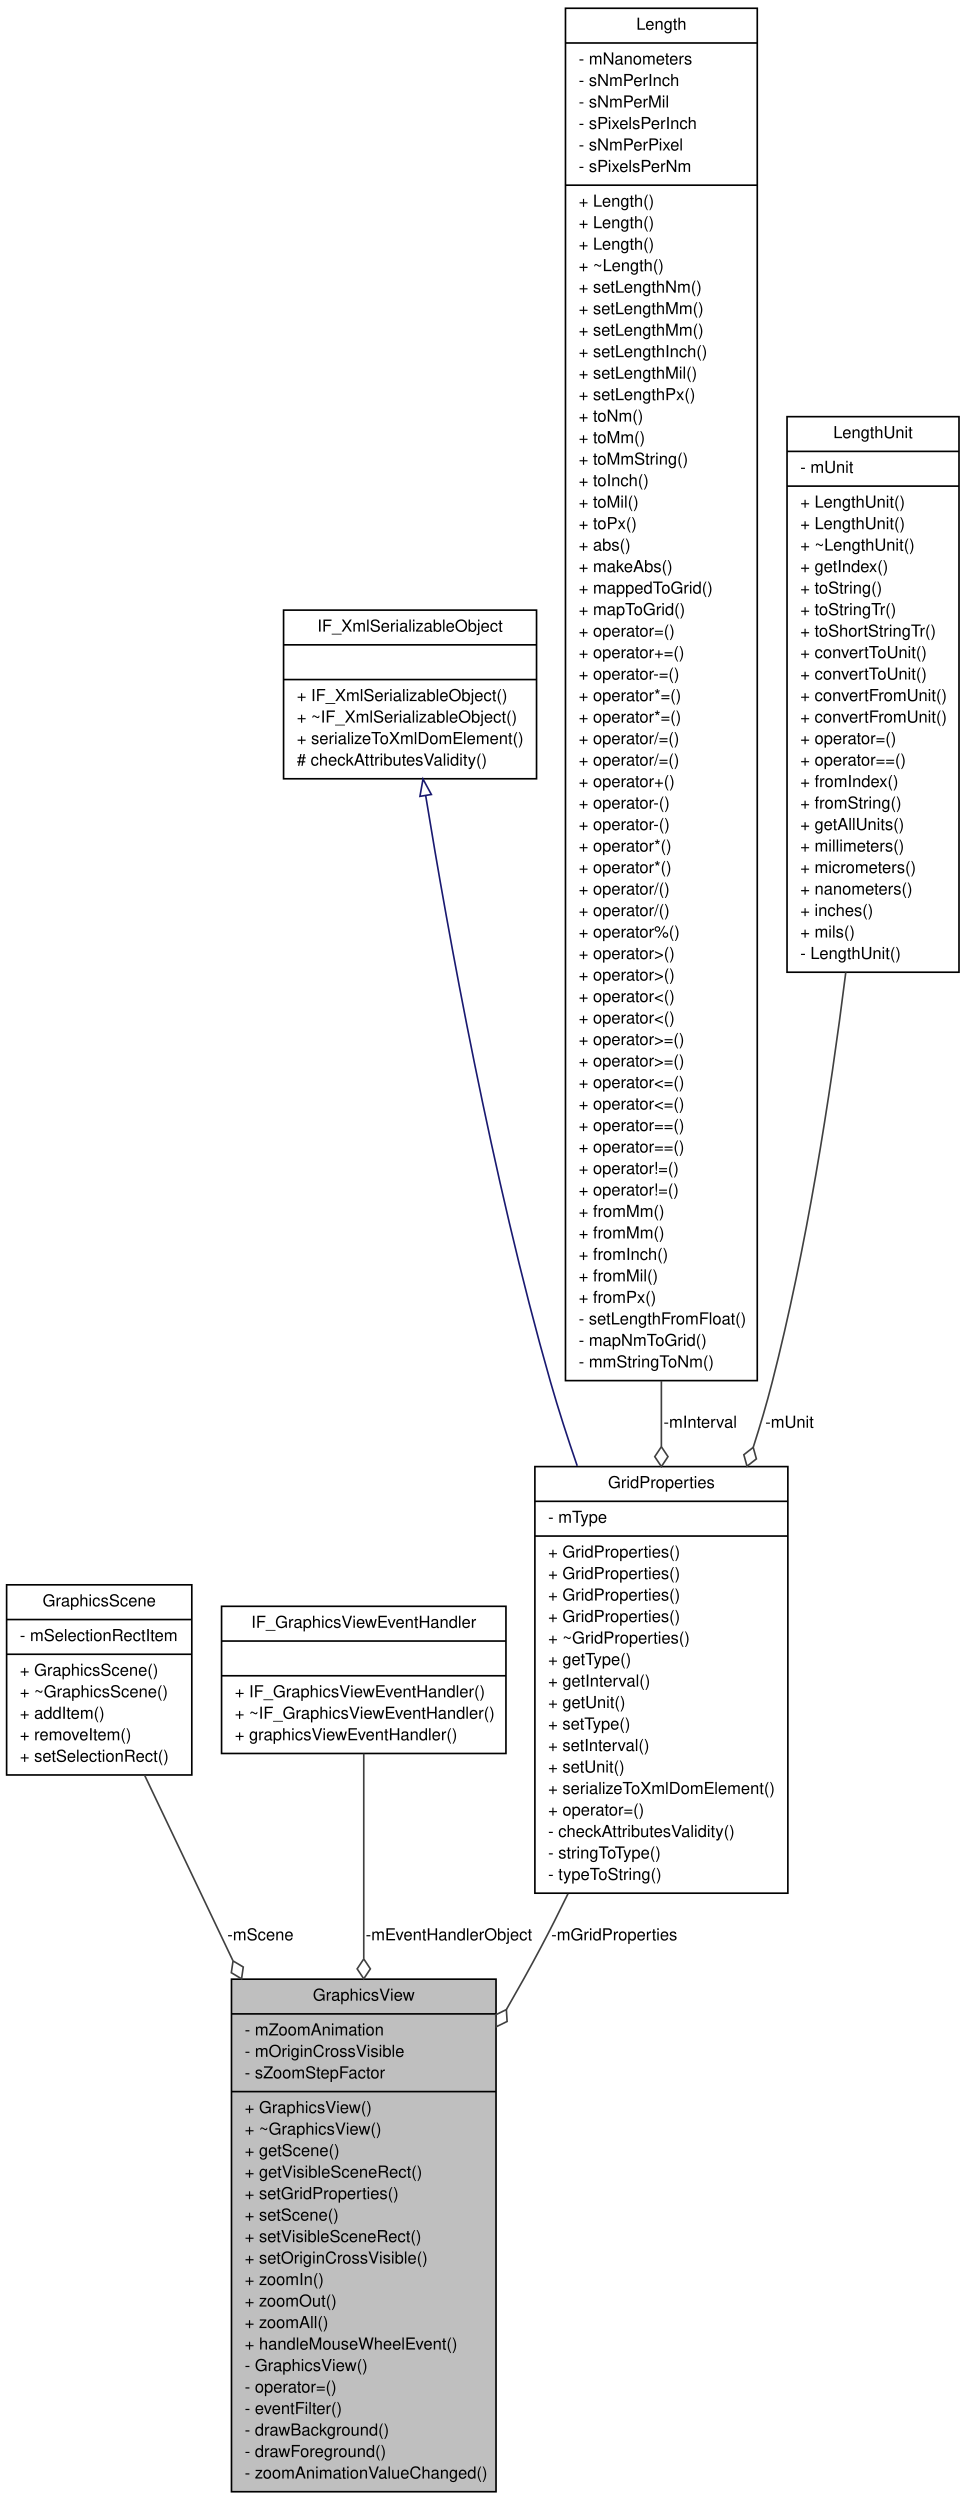
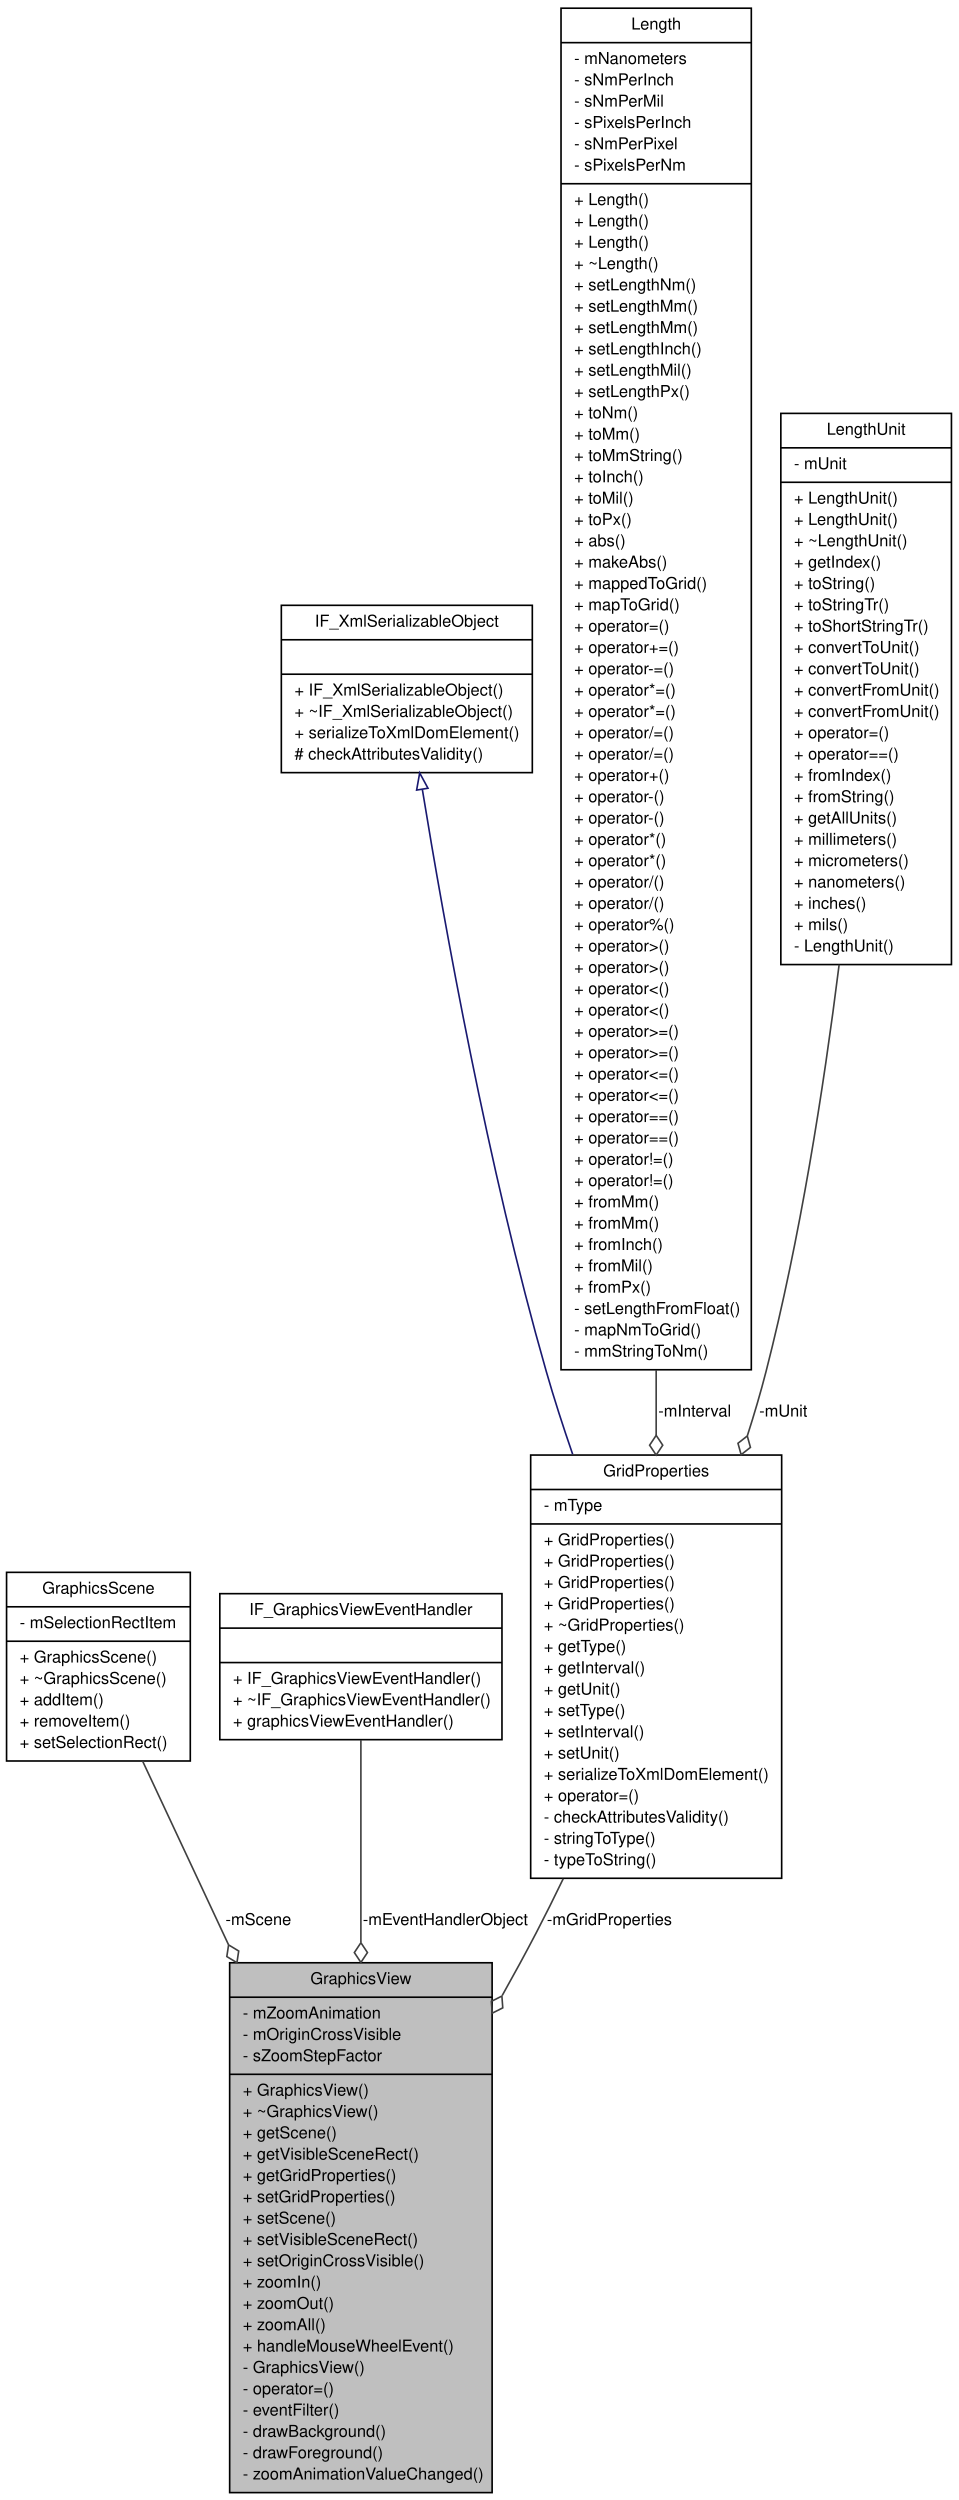
- <svg xmlns="http://www.w3.org/2000/svg" xmlns:xlink="http://www.w3.org/1999/xlink" width="584pt" height="1512pt" viewBox="0.00 0.00 584.00 1512.00">
-   <g id="graph1" class="graph" transform="scale(1 1) rotate(0) translate(4 1508)">
-     <polygon fill="white" stroke="white" points="-4,5 -4,-1508 581,-1508 581,5 -4,5" />
+ <svg xmlns="http://www.w3.org/2000/svg" xmlns:xlink="http://www.w3.org/1999/xlink" width="584pt" height="1524pt" viewBox="0.00 0.00 584.00 1524.00">
+   <g id="graph1" class="graph" transform="scale(1 1) rotate(0) translate(4 1520)">
+     <polygon fill="white" stroke="white" points="-4,5 -4,-1520 581,-1520 581,5 -4,5" />
    <g id="node1" class="node">
-       <polygon fill="#bfbfbf" stroke="black" points="136,-1 136,-311 296,-311 296,-1 136,-1" />
-       <text text-anchor="middle" x="216" y="-298" font-family="Helvetica,sans-Serif" font-size="10.00">GraphicsView</text>
-       <polyline fill="none" stroke="black" points="136,-290 296,-290 " />
-       <text text-anchor="start" x="144" y="-277" font-family="Helvetica,sans-Serif" font-size="10.00">- mZoomAnimation</text>
-       <text text-anchor="start" x="144" y="-264" font-family="Helvetica,sans-Serif" font-size="10.00">- mOriginCrossVisible</text>
-       <text text-anchor="start" x="144" y="-251" font-family="Helvetica,sans-Serif" font-size="10.00">- sZoomStepFactor</text>
-       <polyline fill="none" stroke="black" points="136,-243 296,-243 " />
-       <text text-anchor="start" x="144" y="-230" font-family="Helvetica,sans-Serif" font-size="10.00">+ GraphicsView()</text>
-       <text text-anchor="start" x="144" y="-217" font-family="Helvetica,sans-Serif" font-size="10.00">+ ~GraphicsView()</text>
-       <text text-anchor="start" x="144" y="-204" font-family="Helvetica,sans-Serif" font-size="10.00">+ getScene()</text>
-       <text text-anchor="start" x="144" y="-191" font-family="Helvetica,sans-Serif" font-size="10.00">+ getVisibleSceneRect()</text>
-       <text text-anchor="start" x="144" y="-178" font-family="Helvetica,sans-Serif" font-size="10.00">+ setGridProperties()</text>
-       <text text-anchor="start" x="144" y="-165" font-family="Helvetica,sans-Serif" font-size="10.00">+ setScene()</text>
-       <text text-anchor="start" x="144" y="-152" font-family="Helvetica,sans-Serif" font-size="10.00">+ setVisibleSceneRect()</text>
-       <text text-anchor="start" x="144" y="-139" font-family="Helvetica,sans-Serif" font-size="10.00">+ setOriginCrossVisible()</text>
-       <text text-anchor="start" x="144" y="-126" font-family="Helvetica,sans-Serif" font-size="10.00">+ zoomIn()</text>
-       <text text-anchor="start" x="144" y="-113" font-family="Helvetica,sans-Serif" font-size="10.00">+ zoomOut()</text>
-       <text text-anchor="start" x="144" y="-100" font-family="Helvetica,sans-Serif" font-size="10.00">+ zoomAll()</text>
-       <text text-anchor="start" x="144" y="-87" font-family="Helvetica,sans-Serif" font-size="10.00">+ handleMouseWheelEvent()</text>
-       <text text-anchor="start" x="144" y="-74" font-family="Helvetica,sans-Serif" font-size="10.00">- GraphicsView()</text>
-       <text text-anchor="start" x="144" y="-61" font-family="Helvetica,sans-Serif" font-size="10.00">- operator=()</text>
-       <text text-anchor="start" x="144" y="-48" font-family="Helvetica,sans-Serif" font-size="10.00">- eventFilter()</text>
-       <text text-anchor="start" x="144" y="-35" font-family="Helvetica,sans-Serif" font-size="10.00">- drawBackground()</text>
-       <text text-anchor="start" x="144" y="-22" font-family="Helvetica,sans-Serif" font-size="10.00">- drawForeground()</text>
-       <text text-anchor="start" x="144" y="-9" font-family="Helvetica,sans-Serif" font-size="10.00">- zoomAnimationValueChanged()</text>
+       <polygon fill="#bfbfbf" stroke="black" points="136,-0.5 136,-323.5 296,-323.5 296,-0.5 136,-0.5" />
+       <text text-anchor="middle" x="216" y="-310.5" font-family="Helvetica,sans-Serif" font-size="10.00">GraphicsView</text>
+       <polyline fill="none" stroke="black" points="136,-302.5 296,-302.5 " />
+       <text text-anchor="start" x="144" y="-289.5" font-family="Helvetica,sans-Serif" font-size="10.00">- mZoomAnimation</text>
+       <text text-anchor="start" x="144" y="-276.5" font-family="Helvetica,sans-Serif" font-size="10.00">- mOriginCrossVisible</text>
+       <text text-anchor="start" x="144" y="-263.5" font-family="Helvetica,sans-Serif" font-size="10.00">- sZoomStepFactor</text>
+       <polyline fill="none" stroke="black" points="136,-255.5 296,-255.5 " />
+       <text text-anchor="start" x="144" y="-242.5" font-family="Helvetica,sans-Serif" font-size="10.00">+ GraphicsView()</text>
+       <text text-anchor="start" x="144" y="-229.5" font-family="Helvetica,sans-Serif" font-size="10.00">+ ~GraphicsView()</text>
+       <text text-anchor="start" x="144" y="-216.5" font-family="Helvetica,sans-Serif" font-size="10.00">+ getScene()</text>
+       <text text-anchor="start" x="144" y="-203.5" font-family="Helvetica,sans-Serif" font-size="10.00">+ getVisibleSceneRect()</text>
+       <text text-anchor="start" x="144" y="-190.5" font-family="Helvetica,sans-Serif" font-size="10.00">+ getGridProperties()</text>
+       <text text-anchor="start" x="144" y="-177.5" font-family="Helvetica,sans-Serif" font-size="10.00">+ setGridProperties()</text>
+       <text text-anchor="start" x="144" y="-164.5" font-family="Helvetica,sans-Serif" font-size="10.00">+ setScene()</text>
+       <text text-anchor="start" x="144" y="-151.5" font-family="Helvetica,sans-Serif" font-size="10.00">+ setVisibleSceneRect()</text>
+       <text text-anchor="start" x="144" y="-138.5" font-family="Helvetica,sans-Serif" font-size="10.00">+ setOriginCrossVisible()</text>
+       <text text-anchor="start" x="144" y="-125.5" font-family="Helvetica,sans-Serif" font-size="10.00">+ zoomIn()</text>
+       <text text-anchor="start" x="144" y="-112.5" font-family="Helvetica,sans-Serif" font-size="10.00">+ zoomOut()</text>
+       <text text-anchor="start" x="144" y="-99.5" font-family="Helvetica,sans-Serif" font-size="10.00">+ zoomAll()</text>
+       <text text-anchor="start" x="144" y="-86.5" font-family="Helvetica,sans-Serif" font-size="10.00">+ handleMouseWheelEvent()</text>
+       <text text-anchor="start" x="144" y="-73.5" font-family="Helvetica,sans-Serif" font-size="10.00">- GraphicsView()</text>
+       <text text-anchor="start" x="144" y="-60.5" font-family="Helvetica,sans-Serif" font-size="10.00">- operator=()</text>
+       <text text-anchor="start" x="144" y="-47.5" font-family="Helvetica,sans-Serif" font-size="10.00">- eventFilter()</text>
+       <text text-anchor="start" x="144" y="-34.5" font-family="Helvetica,sans-Serif" font-size="10.00">- drawBackground()</text>
+       <text text-anchor="start" x="144" y="-21.5" font-family="Helvetica,sans-Serif" font-size="10.00">- drawForeground()</text>
+       <text text-anchor="start" x="144" y="-8.5" font-family="Helvetica,sans-Serif" font-size="10.00">- zoomAnimationValueChanged()</text>
    </g>
    <g id="node2" class="node">
      <a xlink:href="../../dc/dcc/class_graphics_scene.html" target="_top" xlink:title="The GraphicsScene class. ">
-         <polygon fill="white" stroke="black" points="0,-434.5 0,-549.5 112,-549.5 112,-434.5 0,-434.5" />
-         <text text-anchor="middle" x="56" y="-536.5" font-family="Helvetica,sans-Serif" font-size="10.00">GraphicsScene</text>
-         <polyline fill="none" stroke="black" points="0,-528.5 112,-528.5 " />
-         <text text-anchor="start" x="8" y="-515.5" font-family="Helvetica,sans-Serif" font-size="10.00">- mSelectionRectItem</text>
-         <polyline fill="none" stroke="black" points="0,-507.5 112,-507.5 " />
-         <text text-anchor="start" x="8" y="-494.5" font-family="Helvetica,sans-Serif" font-size="10.00">+ GraphicsScene()</text>
-         <text text-anchor="start" x="8" y="-481.5" font-family="Helvetica,sans-Serif" font-size="10.00">+ ~GraphicsScene()</text>
-         <text text-anchor="start" x="8" y="-468.5" font-family="Helvetica,sans-Serif" font-size="10.00">+ addItem()</text>
-         <text text-anchor="start" x="8" y="-455.5" font-family="Helvetica,sans-Serif" font-size="10.00">+ removeItem()</text>
-         <text text-anchor="start" x="8" y="-442.5" font-family="Helvetica,sans-Serif" font-size="10.00">+ setSelectionRect()</text>
+         <polygon fill="white" stroke="black" points="0,-446.5 0,-561.5 112,-561.5 112,-446.5 0,-446.5" />
+         <text text-anchor="middle" x="56" y="-548.5" font-family="Helvetica,sans-Serif" font-size="10.00">GraphicsScene</text>
+         <polyline fill="none" stroke="black" points="0,-540.5 112,-540.5 " />
+         <text text-anchor="start" x="8" y="-527.5" font-family="Helvetica,sans-Serif" font-size="10.00">- mSelectionRectItem</text>
+         <polyline fill="none" stroke="black" points="0,-519.5 112,-519.5 " />
+         <text text-anchor="start" x="8" y="-506.5" font-family="Helvetica,sans-Serif" font-size="10.00">+ GraphicsScene()</text>
+         <text text-anchor="start" x="8" y="-493.5" font-family="Helvetica,sans-Serif" font-size="10.00">+ ~GraphicsScene()</text>
+         <text text-anchor="start" x="8" y="-480.5" font-family="Helvetica,sans-Serif" font-size="10.00">+ addItem()</text>
+         <text text-anchor="start" x="8" y="-467.5" font-family="Helvetica,sans-Serif" font-size="10.00">+ removeItem()</text>
+         <text text-anchor="start" x="8" y="-454.5" font-family="Helvetica,sans-Serif" font-size="10.00">+ setSelectionRect()</text>
      </a>
    </g>
    <g id="edge2" class="edge">
-       <path fill="none" stroke="#404040" d="M83.505,-434.24C98.401,-402.959 117.644,-362.548 136.824,-322.271" />
-       <polygon fill="none" stroke="#404040" points="136.935,-322.037 135.903,-314.9 142.094,-311.203 143.126,-318.34 136.935,-322.037" />
-       <text text-anchor="middle" x="153.5" y="-334.5" font-family="Helvetica,sans-Serif" font-size="10.00"> -mScene</text>
+       <path fill="none" stroke="#404040" d="M82.961,-446.371C97.523,-415.245 116.352,-374.997 135.238,-334.628" />
+       <polygon fill="none" stroke="#404040" points="135.346,-334.398 134.266,-327.268 140.431,-323.528 141.512,-330.658 135.346,-334.398" />
+       <text text-anchor="middle" x="153.5" y="-346.5" font-family="Helvetica,sans-Serif" font-size="10.00"> -mScene</text>
    </g>
    <g id="node4" class="node">
      <a xlink:href="../../dc/dd0/class_i_f___graphics_view_event_handler.html" target="_top" xlink:title="The IF_GraphicsViewEventHandler class. ">
-         <polygon fill="white" stroke="black" points="130,-447.5 130,-536.5 302,-536.5 302,-447.5 130,-447.5" />
-         <text text-anchor="middle" x="216" y="-523.5" font-family="Helvetica,sans-Serif" font-size="10.00">IF_GraphicsViewEventHandler</text>
-         <polyline fill="none" stroke="black" points="130,-515.5 302,-515.5 " />
-         <text text-anchor="middle" x="216" y="-502.5" font-family="Helvetica,sans-Serif" font-size="10.00"> </text>
-         <polyline fill="none" stroke="black" points="130,-494.5 302,-494.5 " />
-         <text text-anchor="start" x="138" y="-481.5" font-family="Helvetica,sans-Serif" font-size="10.00">+ IF_GraphicsViewEventHandler()</text>
-         <text text-anchor="start" x="138" y="-468.5" font-family="Helvetica,sans-Serif" font-size="10.00">+ ~IF_GraphicsViewEventHandler()</text>
-         <text text-anchor="start" x="138" y="-455.5" font-family="Helvetica,sans-Serif" font-size="10.00">+ graphicsViewEventHandler()</text>
+         <polygon fill="white" stroke="black" points="130,-459.5 130,-548.5 302,-548.5 302,-459.5 130,-459.5" />
+         <text text-anchor="middle" x="216" y="-535.5" font-family="Helvetica,sans-Serif" font-size="10.00">IF_GraphicsViewEventHandler</text>
+         <polyline fill="none" stroke="black" points="130,-527.5 302,-527.5 " />
+         <text text-anchor="middle" x="216" y="-514.5" font-family="Helvetica,sans-Serif" font-size="10.00"> </text>
+         <polyline fill="none" stroke="black" points="130,-506.5 302,-506.5 " />
+         <text text-anchor="start" x="138" y="-493.5" font-family="Helvetica,sans-Serif" font-size="10.00">+ IF_GraphicsViewEventHandler()</text>
+         <text text-anchor="start" x="138" y="-480.5" font-family="Helvetica,sans-Serif" font-size="10.00">+ ~IF_GraphicsViewEventHandler()</text>
+         <text text-anchor="start" x="138" y="-467.5" font-family="Helvetica,sans-Serif" font-size="10.00">+ graphicsViewEventHandler()</text>
      </a>
    </g>
    <g id="edge4" class="edge">
-       <path fill="none" stroke="#404040" d="M216,-447.382C216,-415.1 216,-369.271 216,-323.493" />
-       <polygon fill="none" stroke="#404040" points="216,-323.231 212,-317.231 216,-311.231 220,-317.231 216,-323.231" />
-       <text text-anchor="middle" x="267.5" y="-334.5" font-family="Helvetica,sans-Serif" font-size="10.00"> -mEventHandlerObject</text>
+       <path fill="none" stroke="#404040" d="M216,-459.289C216,-427.211 216,-381.736 216,-335.977" />
+       <polygon fill="none" stroke="#404040" points="216,-335.713 212,-329.713 216,-323.713 220,-329.712 216,-335.713" />
+       <text text-anchor="middle" x="267.5" y="-346.5" font-family="Helvetica,sans-Serif" font-size="10.00"> -mEventHandlerObject</text>
    </g>
    <g id="node6" class="node">
      <a xlink:href="../../d8/dbf/class_grid_properties.html" target="_top" xlink:title="The GridProperties class. ">
-         <polygon fill="white" stroke="black" points="319.5,-363 319.5,-621 472.5,-621 472.5,-363 319.5,-363" />
-         <text text-anchor="middle" x="396" y="-608" font-family="Helvetica,sans-Serif" font-size="10.00">GridProperties</text>
-         <polyline fill="none" stroke="black" points="319.5,-600 472.5,-600 " />
-         <text text-anchor="start" x="327.5" y="-587" font-family="Helvetica,sans-Serif" font-size="10.00">- mType</text>
-         <polyline fill="none" stroke="black" points="319.5,-579 472.5,-579 " />
-         <text text-anchor="start" x="327.5" y="-566" font-family="Helvetica,sans-Serif" font-size="10.00">+ GridProperties()</text>
-         <text text-anchor="start" x="327.5" y="-553" font-family="Helvetica,sans-Serif" font-size="10.00">+ GridProperties()</text>
-         <text text-anchor="start" x="327.5" y="-540" font-family="Helvetica,sans-Serif" font-size="10.00">+ GridProperties()</text>
-         <text text-anchor="start" x="327.5" y="-527" font-family="Helvetica,sans-Serif" font-size="10.00">+ GridProperties()</text>
-         <text text-anchor="start" x="327.5" y="-514" font-family="Helvetica,sans-Serif" font-size="10.00">+ ~GridProperties()</text>
-         <text text-anchor="start" x="327.5" y="-501" font-family="Helvetica,sans-Serif" font-size="10.00">+ getType()</text>
-         <text text-anchor="start" x="327.5" y="-488" font-family="Helvetica,sans-Serif" font-size="10.00">+ getInterval()</text>
-         <text text-anchor="start" x="327.5" y="-475" font-family="Helvetica,sans-Serif" font-size="10.00">+ getUnit()</text>
-         <text text-anchor="start" x="327.5" y="-462" font-family="Helvetica,sans-Serif" font-size="10.00">+ setType()</text>
-         <text text-anchor="start" x="327.5" y="-449" font-family="Helvetica,sans-Serif" font-size="10.00">+ setInterval()</text>
-         <text text-anchor="start" x="327.5" y="-436" font-family="Helvetica,sans-Serif" font-size="10.00">+ setUnit()</text>
-         <text text-anchor="start" x="327.5" y="-423" font-family="Helvetica,sans-Serif" font-size="10.00">+ serializeToXmlDomElement()</text>
-         <text text-anchor="start" x="327.5" y="-410" font-family="Helvetica,sans-Serif" font-size="10.00">+ operator=()</text>
-         <text text-anchor="start" x="327.5" y="-397" font-family="Helvetica,sans-Serif" font-size="10.00">- checkAttributesValidity()</text>
-         <text text-anchor="start" x="327.5" y="-384" font-family="Helvetica,sans-Serif" font-size="10.00">- stringToType()</text>
-         <text text-anchor="start" x="327.5" y="-371" font-family="Helvetica,sans-Serif" font-size="10.00">- typeToString()</text>
+         <polygon fill="white" stroke="black" points="319.5,-375 319.5,-633 472.5,-633 472.5,-375 319.5,-375" />
+         <text text-anchor="middle" x="396" y="-620" font-family="Helvetica,sans-Serif" font-size="10.00">GridProperties</text>
+         <polyline fill="none" stroke="black" points="319.5,-612 472.5,-612 " />
+         <text text-anchor="start" x="327.5" y="-599" font-family="Helvetica,sans-Serif" font-size="10.00">- mType</text>
+         <polyline fill="none" stroke="black" points="319.5,-591 472.5,-591 " />
+         <text text-anchor="start" x="327.5" y="-578" font-family="Helvetica,sans-Serif" font-size="10.00">+ GridProperties()</text>
+         <text text-anchor="start" x="327.5" y="-565" font-family="Helvetica,sans-Serif" font-size="10.00">+ GridProperties()</text>
+         <text text-anchor="start" x="327.5" y="-552" font-family="Helvetica,sans-Serif" font-size="10.00">+ GridProperties()</text>
+         <text text-anchor="start" x="327.5" y="-539" font-family="Helvetica,sans-Serif" font-size="10.00">+ GridProperties()</text>
+         <text text-anchor="start" x="327.5" y="-526" font-family="Helvetica,sans-Serif" font-size="10.00">+ ~GridProperties()</text>
+         <text text-anchor="start" x="327.5" y="-513" font-family="Helvetica,sans-Serif" font-size="10.00">+ getType()</text>
+         <text text-anchor="start" x="327.5" y="-500" font-family="Helvetica,sans-Serif" font-size="10.00">+ getInterval()</text>
+         <text text-anchor="start" x="327.5" y="-487" font-family="Helvetica,sans-Serif" font-size="10.00">+ getUnit()</text>
+         <text text-anchor="start" x="327.5" y="-474" font-family="Helvetica,sans-Serif" font-size="10.00">+ setType()</text>
+         <text text-anchor="start" x="327.5" y="-461" font-family="Helvetica,sans-Serif" font-size="10.00">+ setInterval()</text>
+         <text text-anchor="start" x="327.5" y="-448" font-family="Helvetica,sans-Serif" font-size="10.00">+ setUnit()</text>
+         <text text-anchor="start" x="327.5" y="-435" font-family="Helvetica,sans-Serif" font-size="10.00">+ serializeToXmlDomElement()</text>
+         <text text-anchor="start" x="327.5" y="-422" font-family="Helvetica,sans-Serif" font-size="10.00">+ operator=()</text>
+         <text text-anchor="start" x="327.5" y="-409" font-family="Helvetica,sans-Serif" font-size="10.00">- checkAttributesValidity()</text>
+         <text text-anchor="start" x="327.5" y="-396" font-family="Helvetica,sans-Serif" font-size="10.00">- stringToType()</text>
+         <text text-anchor="start" x="327.5" y="-383" font-family="Helvetica,sans-Serif" font-size="10.00">- typeToString()</text>
      </a>
    </g>
    <g id="edge6" class="edge">
-       <path fill="none" stroke="#404040" d="M339.501,-362.615C334.102,-351.496 328.562,-340.494 323,-330 316.513,-317.76 309.514,-305.204 302.311,-292.714" />
-       <polygon fill="none" stroke="#404040" points="302.255,-292.617 295.78,-289.443 296.219,-282.246 302.694,-285.419 302.255,-292.617" />
-       <text text-anchor="middle" x="367.5" y="-334.5" font-family="Helvetica,sans-Serif" font-size="10.00"> -mGridProperties</text>
+       <path fill="none" stroke="#404040" d="M339.33,-374.705C333.968,-363.566 328.483,-352.535 323,-342 316.444,-329.403 309.398,-316.459 302.163,-303.568" />
+       <polygon fill="none" stroke="#404040" points="301.958,-303.204 295.522,-299.952 296.048,-292.76 302.484,-296.013 301.958,-303.204" />
+       <text text-anchor="middle" x="367.5" y="-346.5" font-family="Helvetica,sans-Serif" font-size="10.00"> -mGridProperties</text>
    </g>
    <g id="node8" class="node">
      <a xlink:href="../../d9/d3d/class_i_f___xml_serializable_object.html" target="_top" xlink:title="The IF_XmlSerializableObject class provides an interface for classes which are serializable/deseriali...">
-         <polygon fill="white" stroke="black" points="167.5,-1037 167.5,-1139 320.5,-1139 320.5,-1037 167.5,-1037" />
-         <text text-anchor="middle" x="244" y="-1126" font-family="Helvetica,sans-Serif" font-size="10.00">IF_XmlSerializableObject</text>
-         <polyline fill="none" stroke="black" points="167.5,-1118 320.5,-1118 " />
-         <text text-anchor="middle" x="244" y="-1105" font-family="Helvetica,sans-Serif" font-size="10.00"> </text>
-         <polyline fill="none" stroke="black" points="167.5,-1097 320.5,-1097 " />
-         <text text-anchor="start" x="175.5" y="-1084" font-family="Helvetica,sans-Serif" font-size="10.00">+ IF_XmlSerializableObject()</text>
-         <text text-anchor="start" x="175.5" y="-1071" font-family="Helvetica,sans-Serif" font-size="10.00">+ ~IF_XmlSerializableObject()</text>
-         <text text-anchor="start" x="175.5" y="-1058" font-family="Helvetica,sans-Serif" font-size="10.00">+ serializeToXmlDomElement()</text>
-         <text text-anchor="start" x="175.5" y="-1045" font-family="Helvetica,sans-Serif" font-size="10.00"># checkAttributesValidity()</text>
+         <polygon fill="white" stroke="black" points="167.5,-1049 167.5,-1151 320.5,-1151 320.5,-1049 167.5,-1049" />
+         <text text-anchor="middle" x="244" y="-1138" font-family="Helvetica,sans-Serif" font-size="10.00">IF_XmlSerializableObject</text>
+         <polyline fill="none" stroke="black" points="167.5,-1130 320.5,-1130 " />
+         <text text-anchor="middle" x="244" y="-1117" font-family="Helvetica,sans-Serif" font-size="10.00"> </text>
+         <polyline fill="none" stroke="black" points="167.5,-1109 320.5,-1109 " />
+         <text text-anchor="start" x="175.5" y="-1096" font-family="Helvetica,sans-Serif" font-size="10.00">+ IF_XmlSerializableObject()</text>
+         <text text-anchor="start" x="175.5" y="-1083" font-family="Helvetica,sans-Serif" font-size="10.00">+ ~IF_XmlSerializableObject()</text>
+         <text text-anchor="start" x="175.5" y="-1070" font-family="Helvetica,sans-Serif" font-size="10.00">+ serializeToXmlDomElement()</text>
+         <text text-anchor="start" x="175.5" y="-1057" font-family="Helvetica,sans-Serif" font-size="10.00"># checkAttributesValidity()</text>
      </a>
    </g>
    <g id="edge8" class="edge">
-       <path fill="none" stroke="midnightblue" d="M253.473,-1026.68C266.798,-944.9 293.478,-796.024 329,-672 333.728,-655.491 339.266,-638.34 345.095,-621.473" />
-       <polygon fill="none" stroke="midnightblue" points="249.978,-1026.37 251.837,-1036.8 256.888,-1027.49 249.978,-1026.37" />
+       <path fill="none" stroke="midnightblue" d="M253.473,-1038.68C266.798,-956.9 293.478,-808.024 329,-684 333.728,-667.491 339.266,-650.34 345.095,-633.473" />
+       <polygon fill="none" stroke="midnightblue" points="249.978,-1038.37 251.837,-1048.8 256.888,-1039.49 249.978,-1038.37" />
    </g>
    <g id="node10" class="node">
      <a xlink:href="../../df/df0/class_length.html" target="_top" xlink:title="The Length class is used to represent a length (for example 12.75 millimeters) ">
-         <polygon fill="white" stroke="black" points="338,-673 338,-1503 454,-1503 454,-673 338,-673" />
-         <text text-anchor="middle" x="396" y="-1490" font-family="Helvetica,sans-Serif" font-size="10.00">Length</text>
-         <polyline fill="none" stroke="black" points="338,-1482 454,-1482 " />
-         <text text-anchor="start" x="346" y="-1469" font-family="Helvetica,sans-Serif" font-size="10.00">- mNanometers</text>
-         <text text-anchor="start" x="346" y="-1456" font-family="Helvetica,sans-Serif" font-size="10.00">- sNmPerInch</text>
-         <text text-anchor="start" x="346" y="-1443" font-family="Helvetica,sans-Serif" font-size="10.00">- sNmPerMil</text>
-         <text text-anchor="start" x="346" y="-1430" font-family="Helvetica,sans-Serif" font-size="10.00">- sPixelsPerInch</text>
-         <text text-anchor="start" x="346" y="-1417" font-family="Helvetica,sans-Serif" font-size="10.00">- sNmPerPixel</text>
-         <text text-anchor="start" x="346" y="-1404" font-family="Helvetica,sans-Serif" font-size="10.00">- sPixelsPerNm</text>
-         <polyline fill="none" stroke="black" points="338,-1396 454,-1396 " />
-         <text text-anchor="start" x="346" y="-1383" font-family="Helvetica,sans-Serif" font-size="10.00">+ Length()</text>
-         <text text-anchor="start" x="346" y="-1370" font-family="Helvetica,sans-Serif" font-size="10.00">+ Length()</text>
-         <text text-anchor="start" x="346" y="-1357" font-family="Helvetica,sans-Serif" font-size="10.00">+ Length()</text>
-         <text text-anchor="start" x="346" y="-1344" font-family="Helvetica,sans-Serif" font-size="10.00">+ ~Length()</text>
-         <text text-anchor="start" x="346" y="-1331" font-family="Helvetica,sans-Serif" font-size="10.00">+ setLengthNm()</text>
-         <text text-anchor="start" x="346" y="-1318" font-family="Helvetica,sans-Serif" font-size="10.00">+ setLengthMm()</text>
-         <text text-anchor="start" x="346" y="-1305" font-family="Helvetica,sans-Serif" font-size="10.00">+ setLengthMm()</text>
-         <text text-anchor="start" x="346" y="-1292" font-family="Helvetica,sans-Serif" font-size="10.00">+ setLengthInch()</text>
-         <text text-anchor="start" x="346" y="-1279" font-family="Helvetica,sans-Serif" font-size="10.00">+ setLengthMil()</text>
-         <text text-anchor="start" x="346" y="-1266" font-family="Helvetica,sans-Serif" font-size="10.00">+ setLengthPx()</text>
-         <text text-anchor="start" x="346" y="-1253" font-family="Helvetica,sans-Serif" font-size="10.00">+ toNm()</text>
-         <text text-anchor="start" x="346" y="-1240" font-family="Helvetica,sans-Serif" font-size="10.00">+ toMm()</text>
-         <text text-anchor="start" x="346" y="-1227" font-family="Helvetica,sans-Serif" font-size="10.00">+ toMmString()</text>
-         <text text-anchor="start" x="346" y="-1214" font-family="Helvetica,sans-Serif" font-size="10.00">+ toInch()</text>
-         <text text-anchor="start" x="346" y="-1201" font-family="Helvetica,sans-Serif" font-size="10.00">+ toMil()</text>
-         <text text-anchor="start" x="346" y="-1188" font-family="Helvetica,sans-Serif" font-size="10.00">+ toPx()</text>
-         <text text-anchor="start" x="346" y="-1175" font-family="Helvetica,sans-Serif" font-size="10.00">+ abs()</text>
-         <text text-anchor="start" x="346" y="-1162" font-family="Helvetica,sans-Serif" font-size="10.00">+ makeAbs()</text>
-         <text text-anchor="start" x="346" y="-1149" font-family="Helvetica,sans-Serif" font-size="10.00">+ mappedToGrid()</text>
-         <text text-anchor="start" x="346" y="-1136" font-family="Helvetica,sans-Serif" font-size="10.00">+ mapToGrid()</text>
-         <text text-anchor="start" x="346" y="-1123" font-family="Helvetica,sans-Serif" font-size="10.00">+ operator=()</text>
-         <text text-anchor="start" x="346" y="-1110" font-family="Helvetica,sans-Serif" font-size="10.00">+ operator+=()</text>
-         <text text-anchor="start" x="346" y="-1097" font-family="Helvetica,sans-Serif" font-size="10.00">+ operator-=()</text>
-         <text text-anchor="start" x="346" y="-1084" font-family="Helvetica,sans-Serif" font-size="10.00">+ operator*=()</text>
-         <text text-anchor="start" x="346" y="-1071" font-family="Helvetica,sans-Serif" font-size="10.00">+ operator*=()</text>
-         <text text-anchor="start" x="346" y="-1058" font-family="Helvetica,sans-Serif" font-size="10.00">+ operator/=()</text>
-         <text text-anchor="start" x="346" y="-1045" font-family="Helvetica,sans-Serif" font-size="10.00">+ operator/=()</text>
-         <text text-anchor="start" x="346" y="-1032" font-family="Helvetica,sans-Serif" font-size="10.00">+ operator+()</text>
-         <text text-anchor="start" x="346" y="-1019" font-family="Helvetica,sans-Serif" font-size="10.00">+ operator-()</text>
-         <text text-anchor="start" x="346" y="-1006" font-family="Helvetica,sans-Serif" font-size="10.00">+ operator-()</text>
-         <text text-anchor="start" x="346" y="-993" font-family="Helvetica,sans-Serif" font-size="10.00">+ operator*()</text>
-         <text text-anchor="start" x="346" y="-980" font-family="Helvetica,sans-Serif" font-size="10.00">+ operator*()</text>
-         <text text-anchor="start" x="346" y="-967" font-family="Helvetica,sans-Serif" font-size="10.00">+ operator/()</text>
-         <text text-anchor="start" x="346" y="-954" font-family="Helvetica,sans-Serif" font-size="10.00">+ operator/()</text>
-         <text text-anchor="start" x="346" y="-941" font-family="Helvetica,sans-Serif" font-size="10.00">+ operator%()</text>
-         <text text-anchor="start" x="346" y="-928" font-family="Helvetica,sans-Serif" font-size="10.00">+ operator&gt;()</text>
-         <text text-anchor="start" x="346" y="-915" font-family="Helvetica,sans-Serif" font-size="10.00">+ operator&gt;()</text>
-         <text text-anchor="start" x="346" y="-902" font-family="Helvetica,sans-Serif" font-size="10.00">+ operator&lt;()</text>
-         <text text-anchor="start" x="346" y="-889" font-family="Helvetica,sans-Serif" font-size="10.00">+ operator&lt;()</text>
-         <text text-anchor="start" x="346" y="-876" font-family="Helvetica,sans-Serif" font-size="10.00">+ operator&gt;=()</text>
-         <text text-anchor="start" x="346" y="-863" font-family="Helvetica,sans-Serif" font-size="10.00">+ operator&gt;=()</text>
-         <text text-anchor="start" x="346" y="-850" font-family="Helvetica,sans-Serif" font-size="10.00">+ operator&lt;=()</text>
-         <text text-anchor="start" x="346" y="-837" font-family="Helvetica,sans-Serif" font-size="10.00">+ operator&lt;=()</text>
-         <text text-anchor="start" x="346" y="-824" font-family="Helvetica,sans-Serif" font-size="10.00">+ operator==()</text>
-         <text text-anchor="start" x="346" y="-811" font-family="Helvetica,sans-Serif" font-size="10.00">+ operator==()</text>
-         <text text-anchor="start" x="346" y="-798" font-family="Helvetica,sans-Serif" font-size="10.00">+ operator!=()</text>
-         <text text-anchor="start" x="346" y="-785" font-family="Helvetica,sans-Serif" font-size="10.00">+ operator!=()</text>
-         <text text-anchor="start" x="346" y="-772" font-family="Helvetica,sans-Serif" font-size="10.00">+ fromMm()</text>
-         <text text-anchor="start" x="346" y="-759" font-family="Helvetica,sans-Serif" font-size="10.00">+ fromMm()</text>
-         <text text-anchor="start" x="346" y="-746" font-family="Helvetica,sans-Serif" font-size="10.00">+ fromInch()</text>
-         <text text-anchor="start" x="346" y="-733" font-family="Helvetica,sans-Serif" font-size="10.00">+ fromMil()</text>
-         <text text-anchor="start" x="346" y="-720" font-family="Helvetica,sans-Serif" font-size="10.00">+ fromPx()</text>
-         <text text-anchor="start" x="346" y="-707" font-family="Helvetica,sans-Serif" font-size="10.00">- setLengthFromFloat()</text>
-         <text text-anchor="start" x="346" y="-694" font-family="Helvetica,sans-Serif" font-size="10.00">- mapNmToGrid()</text>
-         <text text-anchor="start" x="346" y="-681" font-family="Helvetica,sans-Serif" font-size="10.00">- mmStringToNm()</text>
+         <polygon fill="white" stroke="black" points="338,-685 338,-1515 454,-1515 454,-685 338,-685" />
+         <text text-anchor="middle" x="396" y="-1502" font-family="Helvetica,sans-Serif" font-size="10.00">Length</text>
+         <polyline fill="none" stroke="black" points="338,-1494 454,-1494 " />
+         <text text-anchor="start" x="346" y="-1481" font-family="Helvetica,sans-Serif" font-size="10.00">- mNanometers</text>
+         <text text-anchor="start" x="346" y="-1468" font-family="Helvetica,sans-Serif" font-size="10.00">- sNmPerInch</text>
+         <text text-anchor="start" x="346" y="-1455" font-family="Helvetica,sans-Serif" font-size="10.00">- sNmPerMil</text>
+         <text text-anchor="start" x="346" y="-1442" font-family="Helvetica,sans-Serif" font-size="10.00">- sPixelsPerInch</text>
+         <text text-anchor="start" x="346" y="-1429" font-family="Helvetica,sans-Serif" font-size="10.00">- sNmPerPixel</text>
+         <text text-anchor="start" x="346" y="-1416" font-family="Helvetica,sans-Serif" font-size="10.00">- sPixelsPerNm</text>
+         <polyline fill="none" stroke="black" points="338,-1408 454,-1408 " />
+         <text text-anchor="start" x="346" y="-1395" font-family="Helvetica,sans-Serif" font-size="10.00">+ Length()</text>
+         <text text-anchor="start" x="346" y="-1382" font-family="Helvetica,sans-Serif" font-size="10.00">+ Length()</text>
+         <text text-anchor="start" x="346" y="-1369" font-family="Helvetica,sans-Serif" font-size="10.00">+ Length()</text>
+         <text text-anchor="start" x="346" y="-1356" font-family="Helvetica,sans-Serif" font-size="10.00">+ ~Length()</text>
+         <text text-anchor="start" x="346" y="-1343" font-family="Helvetica,sans-Serif" font-size="10.00">+ setLengthNm()</text>
+         <text text-anchor="start" x="346" y="-1330" font-family="Helvetica,sans-Serif" font-size="10.00">+ setLengthMm()</text>
+         <text text-anchor="start" x="346" y="-1317" font-family="Helvetica,sans-Serif" font-size="10.00">+ setLengthMm()</text>
+         <text text-anchor="start" x="346" y="-1304" font-family="Helvetica,sans-Serif" font-size="10.00">+ setLengthInch()</text>
+         <text text-anchor="start" x="346" y="-1291" font-family="Helvetica,sans-Serif" font-size="10.00">+ setLengthMil()</text>
+         <text text-anchor="start" x="346" y="-1278" font-family="Helvetica,sans-Serif" font-size="10.00">+ setLengthPx()</text>
+         <text text-anchor="start" x="346" y="-1265" font-family="Helvetica,sans-Serif" font-size="10.00">+ toNm()</text>
+         <text text-anchor="start" x="346" y="-1252" font-family="Helvetica,sans-Serif" font-size="10.00">+ toMm()</text>
+         <text text-anchor="start" x="346" y="-1239" font-family="Helvetica,sans-Serif" font-size="10.00">+ toMmString()</text>
+         <text text-anchor="start" x="346" y="-1226" font-family="Helvetica,sans-Serif" font-size="10.00">+ toInch()</text>
+         <text text-anchor="start" x="346" y="-1213" font-family="Helvetica,sans-Serif" font-size="10.00">+ toMil()</text>
+         <text text-anchor="start" x="346" y="-1200" font-family="Helvetica,sans-Serif" font-size="10.00">+ toPx()</text>
+         <text text-anchor="start" x="346" y="-1187" font-family="Helvetica,sans-Serif" font-size="10.00">+ abs()</text>
+         <text text-anchor="start" x="346" y="-1174" font-family="Helvetica,sans-Serif" font-size="10.00">+ makeAbs()</text>
+         <text text-anchor="start" x="346" y="-1161" font-family="Helvetica,sans-Serif" font-size="10.00">+ mappedToGrid()</text>
+         <text text-anchor="start" x="346" y="-1148" font-family="Helvetica,sans-Serif" font-size="10.00">+ mapToGrid()</text>
+         <text text-anchor="start" x="346" y="-1135" font-family="Helvetica,sans-Serif" font-size="10.00">+ operator=()</text>
+         <text text-anchor="start" x="346" y="-1122" font-family="Helvetica,sans-Serif" font-size="10.00">+ operator+=()</text>
+         <text text-anchor="start" x="346" y="-1109" font-family="Helvetica,sans-Serif" font-size="10.00">+ operator-=()</text>
+         <text text-anchor="start" x="346" y="-1096" font-family="Helvetica,sans-Serif" font-size="10.00">+ operator*=()</text>
+         <text text-anchor="start" x="346" y="-1083" font-family="Helvetica,sans-Serif" font-size="10.00">+ operator*=()</text>
+         <text text-anchor="start" x="346" y="-1070" font-family="Helvetica,sans-Serif" font-size="10.00">+ operator/=()</text>
+         <text text-anchor="start" x="346" y="-1057" font-family="Helvetica,sans-Serif" font-size="10.00">+ operator/=()</text>
+         <text text-anchor="start" x="346" y="-1044" font-family="Helvetica,sans-Serif" font-size="10.00">+ operator+()</text>
+         <text text-anchor="start" x="346" y="-1031" font-family="Helvetica,sans-Serif" font-size="10.00">+ operator-()</text>
+         <text text-anchor="start" x="346" y="-1018" font-family="Helvetica,sans-Serif" font-size="10.00">+ operator-()</text>
+         <text text-anchor="start" x="346" y="-1005" font-family="Helvetica,sans-Serif" font-size="10.00">+ operator*()</text>
+         <text text-anchor="start" x="346" y="-992" font-family="Helvetica,sans-Serif" font-size="10.00">+ operator*()</text>
+         <text text-anchor="start" x="346" y="-979" font-family="Helvetica,sans-Serif" font-size="10.00">+ operator/()</text>
+         <text text-anchor="start" x="346" y="-966" font-family="Helvetica,sans-Serif" font-size="10.00">+ operator/()</text>
+         <text text-anchor="start" x="346" y="-953" font-family="Helvetica,sans-Serif" font-size="10.00">+ operator%()</text>
+         <text text-anchor="start" x="346" y="-940" font-family="Helvetica,sans-Serif" font-size="10.00">+ operator&gt;()</text>
+         <text text-anchor="start" x="346" y="-927" font-family="Helvetica,sans-Serif" font-size="10.00">+ operator&gt;()</text>
+         <text text-anchor="start" x="346" y="-914" font-family="Helvetica,sans-Serif" font-size="10.00">+ operator&lt;()</text>
+         <text text-anchor="start" x="346" y="-901" font-family="Helvetica,sans-Serif" font-size="10.00">+ operator&lt;()</text>
+         <text text-anchor="start" x="346" y="-888" font-family="Helvetica,sans-Serif" font-size="10.00">+ operator&gt;=()</text>
+         <text text-anchor="start" x="346" y="-875" font-family="Helvetica,sans-Serif" font-size="10.00">+ operator&gt;=()</text>
+         <text text-anchor="start" x="346" y="-862" font-family="Helvetica,sans-Serif" font-size="10.00">+ operator&lt;=()</text>
+         <text text-anchor="start" x="346" y="-849" font-family="Helvetica,sans-Serif" font-size="10.00">+ operator&lt;=()</text>
+         <text text-anchor="start" x="346" y="-836" font-family="Helvetica,sans-Serif" font-size="10.00">+ operator==()</text>
+         <text text-anchor="start" x="346" y="-823" font-family="Helvetica,sans-Serif" font-size="10.00">+ operator==()</text>
+         <text text-anchor="start" x="346" y="-810" font-family="Helvetica,sans-Serif" font-size="10.00">+ operator!=()</text>
+         <text text-anchor="start" x="346" y="-797" font-family="Helvetica,sans-Serif" font-size="10.00">+ operator!=()</text>
+         <text text-anchor="start" x="346" y="-784" font-family="Helvetica,sans-Serif" font-size="10.00">+ fromMm()</text>
+         <text text-anchor="start" x="346" y="-771" font-family="Helvetica,sans-Serif" font-size="10.00">+ fromMm()</text>
+         <text text-anchor="start" x="346" y="-758" font-family="Helvetica,sans-Serif" font-size="10.00">+ fromInch()</text>
+         <text text-anchor="start" x="346" y="-745" font-family="Helvetica,sans-Serif" font-size="10.00">+ fromMil()</text>
+         <text text-anchor="start" x="346" y="-732" font-family="Helvetica,sans-Serif" font-size="10.00">+ fromPx()</text>
+         <text text-anchor="start" x="346" y="-719" font-family="Helvetica,sans-Serif" font-size="10.00">- setLengthFromFloat()</text>
+         <text text-anchor="start" x="346" y="-706" font-family="Helvetica,sans-Serif" font-size="10.00">- mapNmToGrid()</text>
+         <text text-anchor="start" x="346" y="-693" font-family="Helvetica,sans-Serif" font-size="10.00">- mmStringToNm()</text>
      </a>
    </g>
    <g id="edge10" class="edge">
-       <path fill="none" stroke="#404040" d="M396,-672.842C396,-659.147 396,-645.844 396,-633.079" />
-       <polygon fill="none" stroke="#404040" points="396,-633.009 392,-627.009 396,-621.009 400,-627.009 396,-633.009" />
-       <text text-anchor="middle" x="419.5" y="-644.5" font-family="Helvetica,sans-Serif" font-size="10.00"> -mInterval</text>
+       <path fill="none" stroke="#404040" d="M396,-684.842C396,-671.147 396,-657.844 396,-645.079" />
+       <polygon fill="none" stroke="#404040" points="396,-645.009 392,-639.009 396,-633.009 400,-639.009 396,-645.009" />
+       <text text-anchor="middle" x="419.5" y="-656.5" font-family="Helvetica,sans-Serif" font-size="10.00"> -mInterval</text>
    </g>
    <g id="node12" class="node">
      <a xlink:href="../../dd/d55/class_length_unit.html" target="_top" xlink:title="The LengthUnit class represents a length unit (millimeters, inches,...) and provides some useful meth...">
-         <polygon fill="white" stroke="black" points="472,-920 472,-1256 576,-1256 576,-920 472,-920" />
-         <text text-anchor="middle" x="524" y="-1243" font-family="Helvetica,sans-Serif" font-size="10.00">LengthUnit</text>
-         <polyline fill="none" stroke="black" points="472,-1235 576,-1235 " />
-         <text text-anchor="start" x="480" y="-1222" font-family="Helvetica,sans-Serif" font-size="10.00">- mUnit</text>
-         <polyline fill="none" stroke="black" points="472,-1214 576,-1214 " />
-         <text text-anchor="start" x="480" y="-1201" font-family="Helvetica,sans-Serif" font-size="10.00">+ LengthUnit()</text>
-         <text text-anchor="start" x="480" y="-1188" font-family="Helvetica,sans-Serif" font-size="10.00">+ LengthUnit()</text>
-         <text text-anchor="start" x="480" y="-1175" font-family="Helvetica,sans-Serif" font-size="10.00">+ ~LengthUnit()</text>
-         <text text-anchor="start" x="480" y="-1162" font-family="Helvetica,sans-Serif" font-size="10.00">+ getIndex()</text>
-         <text text-anchor="start" x="480" y="-1149" font-family="Helvetica,sans-Serif" font-size="10.00">+ toString()</text>
-         <text text-anchor="start" x="480" y="-1136" font-family="Helvetica,sans-Serif" font-size="10.00">+ toStringTr()</text>
-         <text text-anchor="start" x="480" y="-1123" font-family="Helvetica,sans-Serif" font-size="10.00">+ toShortStringTr()</text>
-         <text text-anchor="start" x="480" y="-1110" font-family="Helvetica,sans-Serif" font-size="10.00">+ convertToUnit()</text>
-         <text text-anchor="start" x="480" y="-1097" font-family="Helvetica,sans-Serif" font-size="10.00">+ convertToUnit()</text>
-         <text text-anchor="start" x="480" y="-1084" font-family="Helvetica,sans-Serif" font-size="10.00">+ convertFromUnit()</text>
-         <text text-anchor="start" x="480" y="-1071" font-family="Helvetica,sans-Serif" font-size="10.00">+ convertFromUnit()</text>
-         <text text-anchor="start" x="480" y="-1058" font-family="Helvetica,sans-Serif" font-size="10.00">+ operator=()</text>
-         <text text-anchor="start" x="480" y="-1045" font-family="Helvetica,sans-Serif" font-size="10.00">+ operator==()</text>
-         <text text-anchor="start" x="480" y="-1032" font-family="Helvetica,sans-Serif" font-size="10.00">+ fromIndex()</text>
-         <text text-anchor="start" x="480" y="-1019" font-family="Helvetica,sans-Serif" font-size="10.00">+ fromString()</text>
-         <text text-anchor="start" x="480" y="-1006" font-family="Helvetica,sans-Serif" font-size="10.00">+ getAllUnits()</text>
-         <text text-anchor="start" x="480" y="-993" font-family="Helvetica,sans-Serif" font-size="10.00">+ millimeters()</text>
-         <text text-anchor="start" x="480" y="-980" font-family="Helvetica,sans-Serif" font-size="10.00">+ micrometers()</text>
-         <text text-anchor="start" x="480" y="-967" font-family="Helvetica,sans-Serif" font-size="10.00">+ nanometers()</text>
-         <text text-anchor="start" x="480" y="-954" font-family="Helvetica,sans-Serif" font-size="10.00">+ inches()</text>
-         <text text-anchor="start" x="480" y="-941" font-family="Helvetica,sans-Serif" font-size="10.00">+ mils()</text>
-         <text text-anchor="start" x="480" y="-928" font-family="Helvetica,sans-Serif" font-size="10.00">- LengthUnit()</text>
+         <polygon fill="white" stroke="black" points="472,-932 472,-1268 576,-1268 576,-932 472,-932" />
+         <text text-anchor="middle" x="524" y="-1255" font-family="Helvetica,sans-Serif" font-size="10.00">LengthUnit</text>
+         <polyline fill="none" stroke="black" points="472,-1247 576,-1247 " />
+         <text text-anchor="start" x="480" y="-1234" font-family="Helvetica,sans-Serif" font-size="10.00">- mUnit</text>
+         <polyline fill="none" stroke="black" points="472,-1226 576,-1226 " />
+         <text text-anchor="start" x="480" y="-1213" font-family="Helvetica,sans-Serif" font-size="10.00">+ LengthUnit()</text>
+         <text text-anchor="start" x="480" y="-1200" font-family="Helvetica,sans-Serif" font-size="10.00">+ LengthUnit()</text>
+         <text text-anchor="start" x="480" y="-1187" font-family="Helvetica,sans-Serif" font-size="10.00">+ ~LengthUnit()</text>
+         <text text-anchor="start" x="480" y="-1174" font-family="Helvetica,sans-Serif" font-size="10.00">+ getIndex()</text>
+         <text text-anchor="start" x="480" y="-1161" font-family="Helvetica,sans-Serif" font-size="10.00">+ toString()</text>
+         <text text-anchor="start" x="480" y="-1148" font-family="Helvetica,sans-Serif" font-size="10.00">+ toStringTr()</text>
+         <text text-anchor="start" x="480" y="-1135" font-family="Helvetica,sans-Serif" font-size="10.00">+ toShortStringTr()</text>
+         <text text-anchor="start" x="480" y="-1122" font-family="Helvetica,sans-Serif" font-size="10.00">+ convertToUnit()</text>
+         <text text-anchor="start" x="480" y="-1109" font-family="Helvetica,sans-Serif" font-size="10.00">+ convertToUnit()</text>
+         <text text-anchor="start" x="480" y="-1096" font-family="Helvetica,sans-Serif" font-size="10.00">+ convertFromUnit()</text>
+         <text text-anchor="start" x="480" y="-1083" font-family="Helvetica,sans-Serif" font-size="10.00">+ convertFromUnit()</text>
+         <text text-anchor="start" x="480" y="-1070" font-family="Helvetica,sans-Serif" font-size="10.00">+ operator=()</text>
+         <text text-anchor="start" x="480" y="-1057" font-family="Helvetica,sans-Serif" font-size="10.00">+ operator==()</text>
+         <text text-anchor="start" x="480" y="-1044" font-family="Helvetica,sans-Serif" font-size="10.00">+ fromIndex()</text>
+         <text text-anchor="start" x="480" y="-1031" font-family="Helvetica,sans-Serif" font-size="10.00">+ fromString()</text>
+         <text text-anchor="start" x="480" y="-1018" font-family="Helvetica,sans-Serif" font-size="10.00">+ getAllUnits()</text>
+         <text text-anchor="start" x="480" y="-1005" font-family="Helvetica,sans-Serif" font-size="10.00">+ millimeters()</text>
+         <text text-anchor="start" x="480" y="-992" font-family="Helvetica,sans-Serif" font-size="10.00">+ micrometers()</text>
+         <text text-anchor="start" x="480" y="-979" font-family="Helvetica,sans-Serif" font-size="10.00">+ nanometers()</text>
+         <text text-anchor="start" x="480" y="-966" font-family="Helvetica,sans-Serif" font-size="10.00">+ inches()</text>
+         <text text-anchor="start" x="480" y="-953" font-family="Helvetica,sans-Serif" font-size="10.00">+ mils()</text>
+         <text text-anchor="start" x="480" y="-940" font-family="Helvetica,sans-Serif" font-size="10.00">- LengthUnit()</text>
      </a>
    </g>
    <g id="edge12" class="edge">
-       <path fill="none" stroke="#404040" d="M507.528,-919.911C497.959,-843.517 483.62,-752.43 463,-672 459.702,-659.134 455.808,-645.914 451.583,-632.762" />
-       <polygon fill="none" stroke="#404040" points="451.54,-632.632 445.867,-628.181 447.792,-621.232 453.466,-625.683 451.54,-632.632" />
-       <text text-anchor="middle" x="473.5" y="-644.5" font-family="Helvetica,sans-Serif" font-size="10.00"> -mUnit</text>
+       <path fill="none" stroke="#404040" d="M507.528,-931.911C497.959,-855.517 483.62,-764.43 463,-684 459.702,-671.134 455.808,-657.914 451.583,-644.762" />
+       <polygon fill="none" stroke="#404040" points="451.54,-644.632 445.867,-640.181 447.792,-633.232 453.466,-637.683 451.54,-644.632" />
+       <text text-anchor="middle" x="473.5" y="-656.5" font-family="Helvetica,sans-Serif" font-size="10.00"> -mUnit</text>
    </g>
  </g>
</svg>
